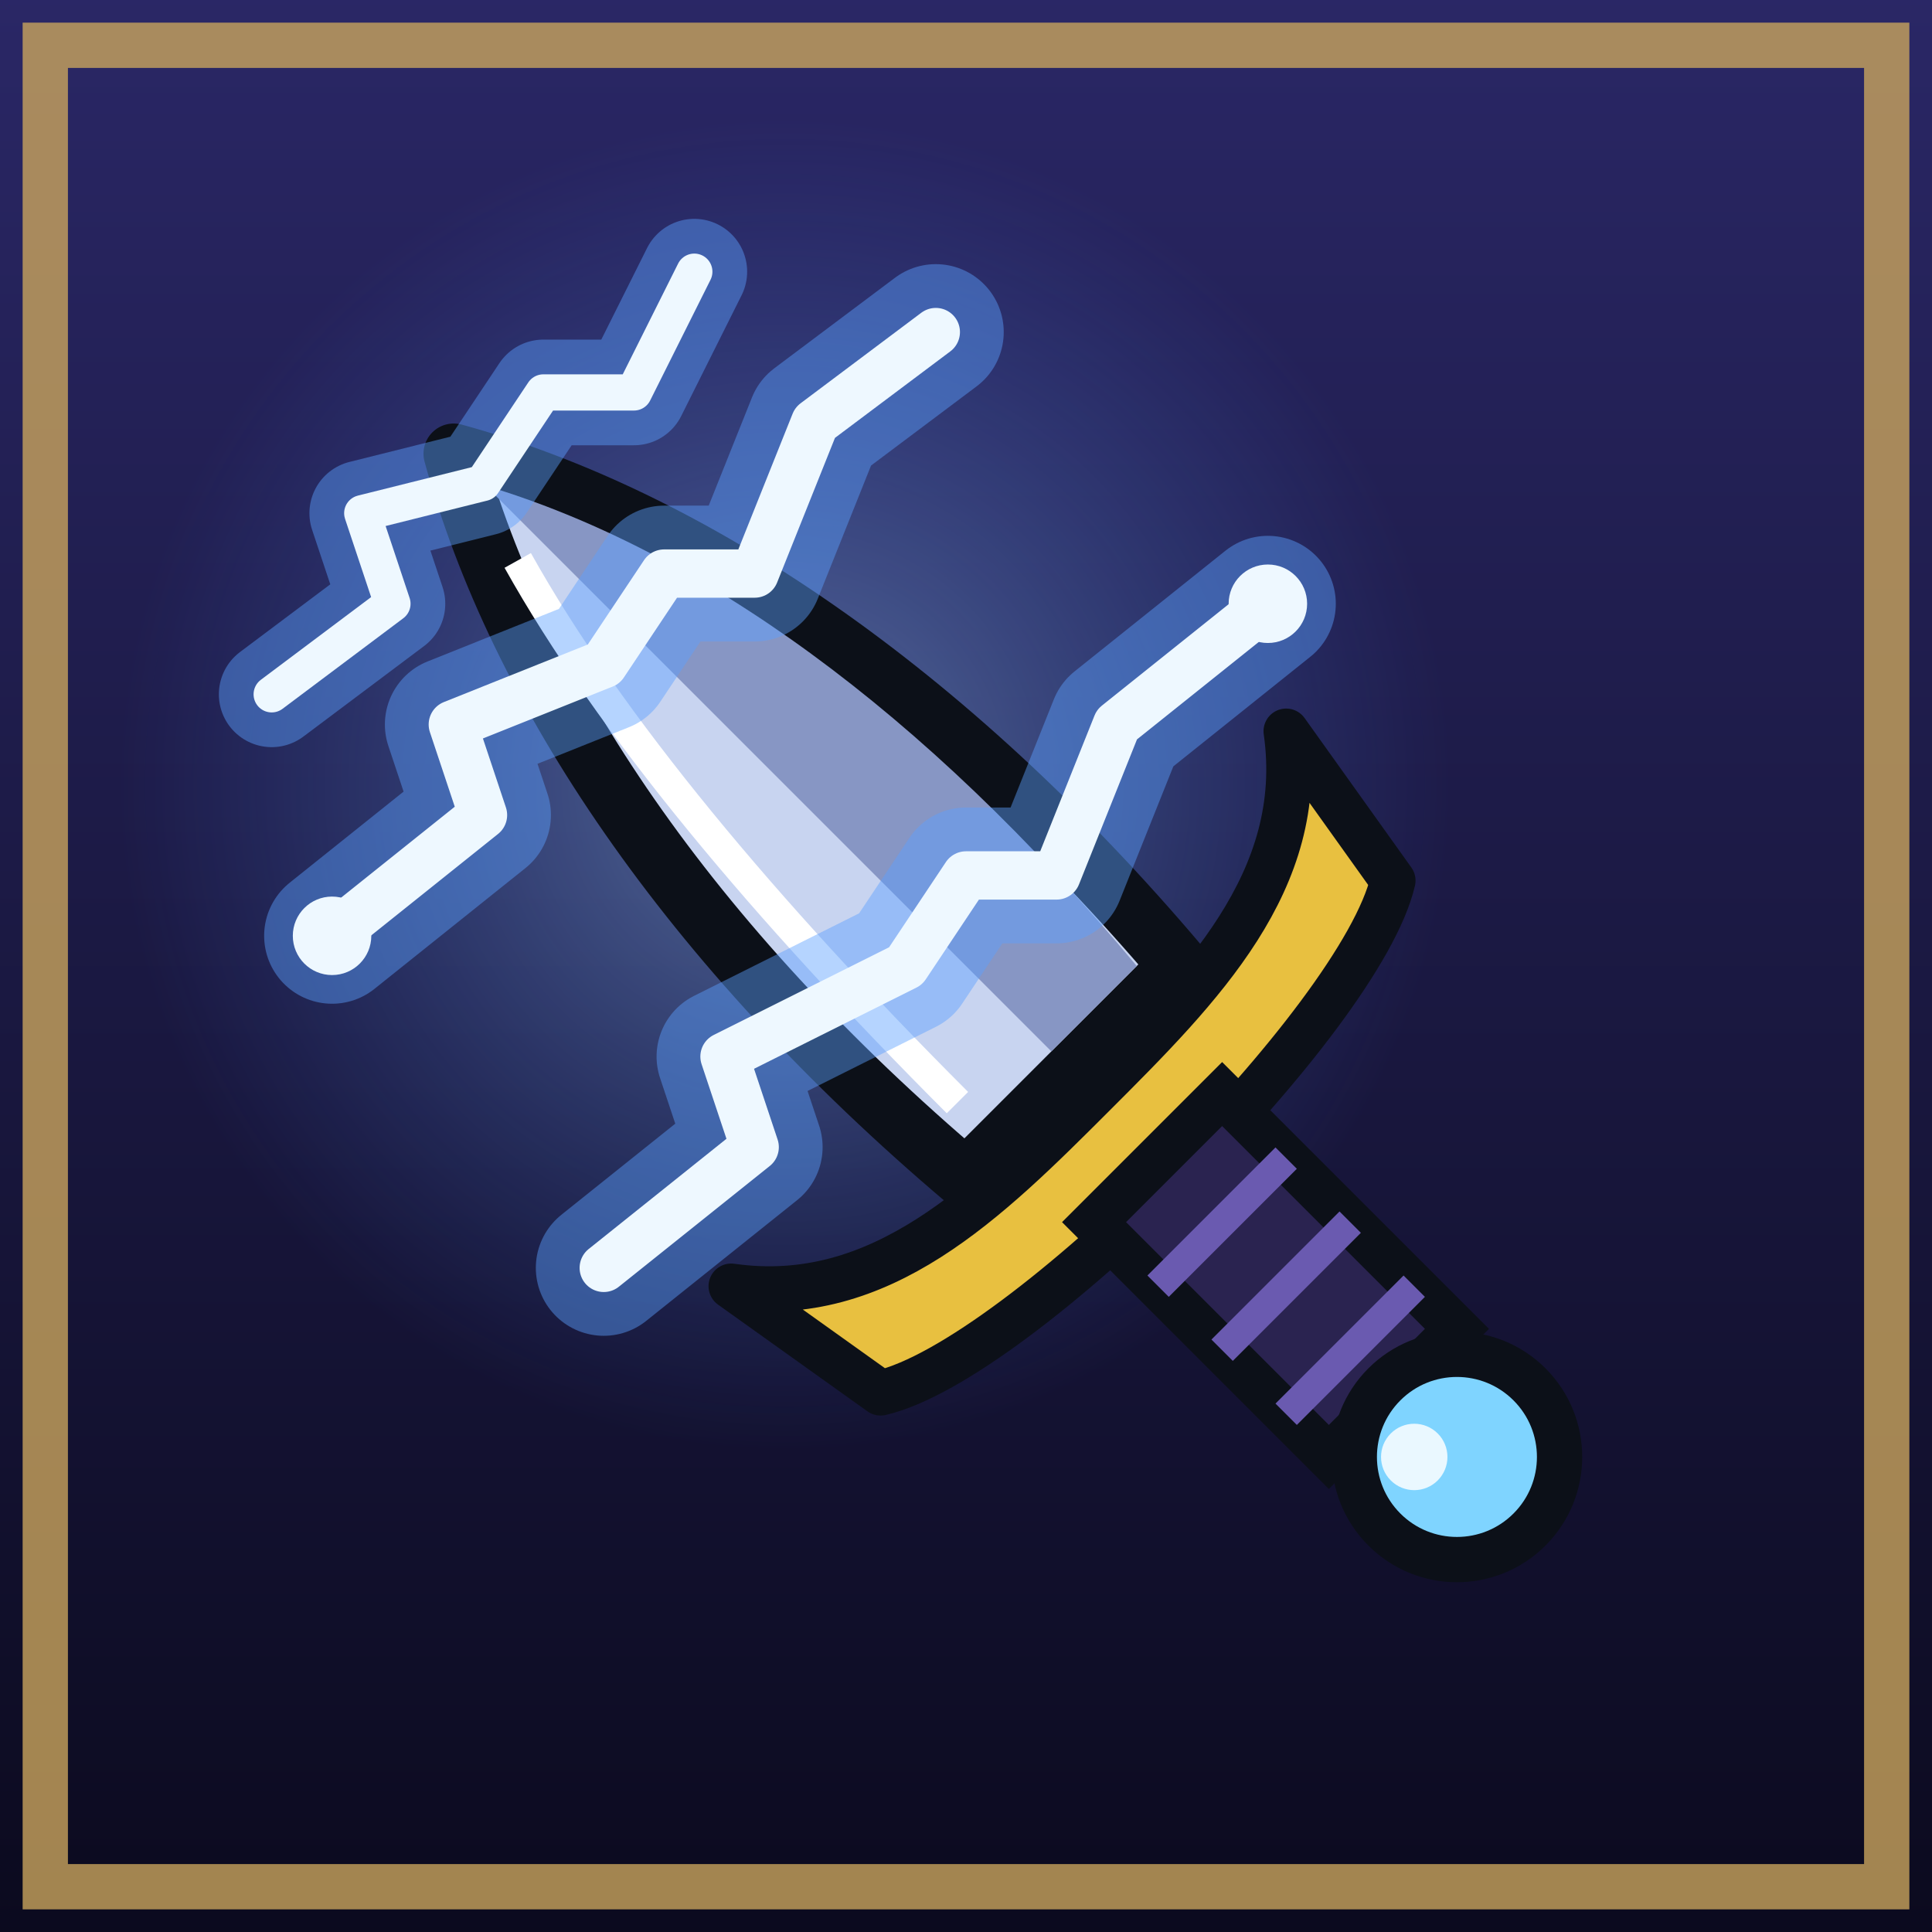
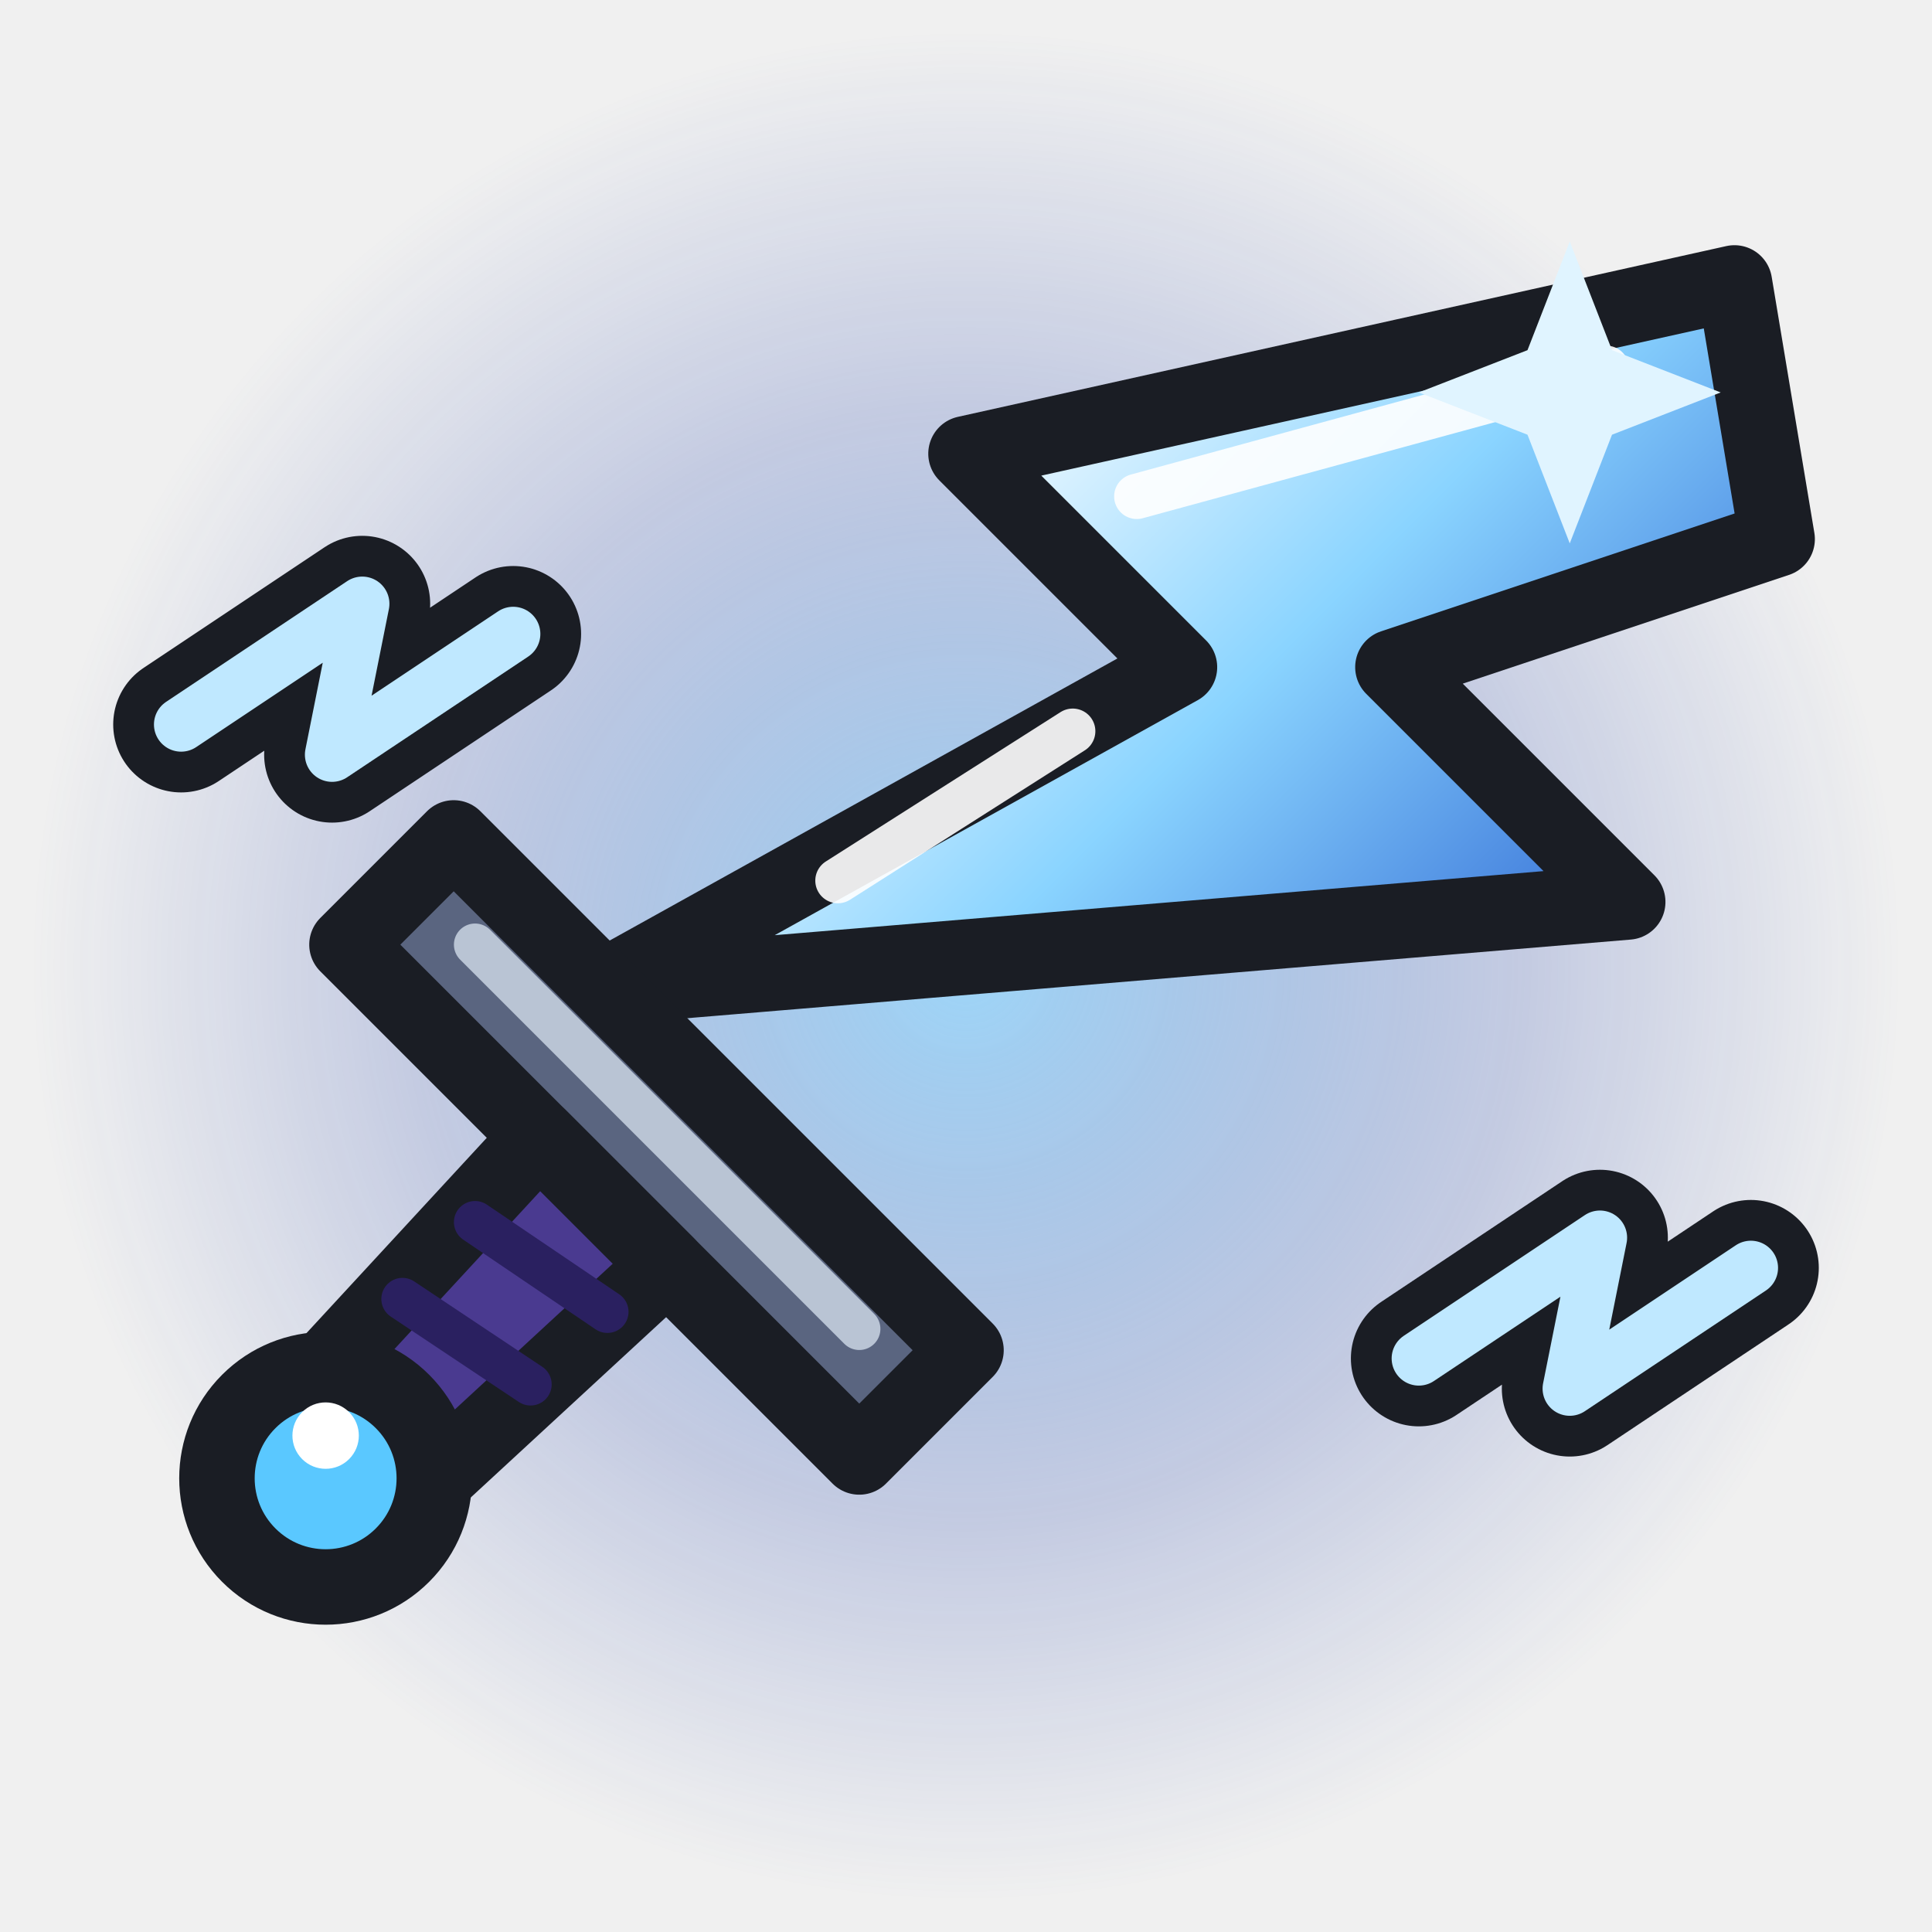
<svg xmlns="http://www.w3.org/2000/svg" width="128" height="128" viewBox="0 0 64 64">
  <defs>
-     <linearGradient id="bg" x1="0" y1="0" x2="0" y2="1">
-       <stop offset="0" stop-color="#2a2766" />
-       <stop offset="1" stop-color="#0b0a1e" />
+     <radialGradient id="aura" cx="32" cy="32" r="31" gradientUnits="userSpaceOnUse">
+       <stop offset="0" stop-color="#5ac0ff" stop-opacity="0.55" />
+       <stop offset="0.6" stop-color="#2a4ab0" stop-opacity="0.22" />
+       <stop offset="1" stop-color="#2a4ab0" stop-opacity="0" />
+     </radialGradient>
+     <linearGradient id="bolt" x1="18" y1="0" x2="46" y2="0" gradientUnits="userSpaceOnUse">
+       <stop offset="0" stop-color="#ffffff" />
+       <stop offset="0.5" stop-color="#8ad4ff" />
+       <stop offset="1" stop-color="#3a74d8" />
    </linearGradient>
-     <radialGradient id="glow">
-       <stop offset="0" stop-color="#9fd0ff" stop-opacity="0.45" />
-       <stop offset="1" stop-color="#4f8dff" stop-opacity="0" />
-     </radialGradient>
  </defs>
-   <rect width="64" height="64" fill="url(#bg)" />
-   <circle cx="26" cy="26" r="22" fill="url(#glow)" />
-   <g transform="matrix(0.7071 -0.7071 0.7071 0.7071 -13.255 32)">
-     <path d="M 32 8 C 36 15 38 25 37 37 L 27 37 C 26 25 28 15 32 8 Z" fill="#c8d4f0" stroke="#0c1018" stroke-width="2" stroke-linejoin="round" />
-     <path d="M 32 9.5 C 35.5 16 37 25 36 36 L 32 36 Z" fill="#8796c4" />
-     <path d="M 31 12 C 29.3 18 28.6 26 28.6 35" fill="none" stroke="#ffffff" stroke-width="1" />
-     <path d="M 19 34 C 22 38 27 38 32 38 C 37 38 42 38 45 34 L 44 40 C 40 42.5 24 42.5 20 40 Z" fill="#e8c040" stroke="#0c1018" stroke-width="1.5" stroke-linejoin="round" />
-     <rect x="29" y="41" width="6" height="11" fill="#2a2350" stroke="#0c1018" stroke-width="1.5" />
-     <path d="M 29 44 L 35 44 M 29 47 L 35 47 M 29 50 L 35 50" stroke="#6a5ab0" stroke-width="1" />
-     <circle cx="32" cy="55" r="3.4" fill="#7fd4ff" stroke="#0c1018" stroke-width="1.5" />
-     <circle cx="31" cy="54" r="1.1" fill="#eaf8ff" />
+   <circle cx="32" cy="32" r="31" fill="url(#aura)" />
+   <path d="M 6 24 L 12 20 L 11 25 L 17 21" fill="none" stroke="#1a1d24" stroke-width="4.5" stroke-linecap="round" stroke-linejoin="round" />
+   <path d="M 6 24 L 12 20 L 11 25 L 17 21" fill="none" stroke="#bfe8ff" stroke-width="1.8" stroke-linecap="round" stroke-linejoin="round" />
+   <path d="M 58 42 L 52 46 L 53 41 L 47 45" fill="none" stroke="#1a1d24" stroke-width="4.5" stroke-linecap="round" stroke-linejoin="round" />
+   <path d="M 58 42 L 52 46 L 53 41 L 47 45" fill="none" stroke="#bfe8ff" stroke-width="1.8" stroke-linecap="round" stroke-linejoin="round" />
+   <g transform="rotate(45 32 32)">
+     <path d="M 34 -2 L 20 20 L 30 20 L 24 41 L 46 15 L 35 15 L 41 3 Z" fill="url(#bolt)" stroke="#1a1d24" stroke-width="2.5" stroke-linejoin="round" />
+     <path d="M 33 3 L 25 17 M 29 24 L 27 33" stroke="#ffffff" stroke-width="1.5" stroke-linecap="round" opacity="0.9" />
+     <path d="M 17 41 L 41 41 L 41 46 L 17 46 Z" fill="#5a6580" stroke="#1a1d24" stroke-width="2.5" stroke-linejoin="round" />
+     <path d="M 20 43 L 38 43" stroke="#b9c4d4" stroke-width="1.4" stroke-linecap="round" />
+     <path d="M 26 46 L 32 46 L 31.6 56 L 26.4 56 Z" fill="#4a3a90" stroke="#1a1d24" stroke-width="2.5" stroke-linejoin="round" />
+     <path d="M 26.5 49.5 L 31.7 48.5 M 26.6 53 L 31.6 52" stroke="#2a2060" stroke-width="1.4" stroke-linecap="round" />
+     <circle cx="29" cy="59" r="3.6" fill="#5ac8ff" stroke="#1a1d24" stroke-width="2.5" />
+     <circle cx="28" cy="58" r="1.1" fill="#ffffff" />
  </g>
-   <polyline points="9,23 13,20 12,17 16,16 18,13 21,13 23,9" fill="none" stroke="#5aa0ff" stroke-width="3.5" stroke-linejoin="round" stroke-linecap="round" opacity="0.45" />
-   <polyline points="9,23 13,20 12,17 16,16 18,13 21,13 23,9" fill="none" stroke="#eef8ff" stroke-width="1.2" stroke-linejoin="round" stroke-linecap="round" />
-   <polyline points="11,31 16,27 15,24 20,22 22,19 25,19 27,14 31,11" fill="none" stroke="#5aa0ff" stroke-width="4.5" stroke-linejoin="round" stroke-linecap="round" opacity="0.45" />
-   <polyline points="11,31 16,27 15,24 20,22 22,19 25,19 27,14 31,11" fill="none" stroke="#eef8ff" stroke-width="1.6" stroke-linejoin="round" stroke-linecap="round" />
-   <polyline points="20,42 25,38 24,35 30,32 32,29 35,29 37,24 42,20" fill="none" stroke="#5aa0ff" stroke-width="4.5" stroke-linejoin="round" stroke-linecap="round" opacity="0.45" />
-   <polyline points="20,42 25,38 24,35 30,32 32,29 35,29 37,24 42,20" fill="none" stroke="#eef8ff" stroke-width="1.6" stroke-linejoin="round" stroke-linecap="round" />
-   <circle cx="11" cy="31" r="1.3" fill="#eef8ff" />
-   <circle cx="42" cy="20" r="1.3" fill="#eef8ff" />
-   <rect x="1.5" y="1.5" width="61" height="61" fill="none" stroke="#c9a45c" stroke-width="1.5" opacity="0.8" />
+   <path d="M 52 12 L 53.4 15.6 L 57 17 L 53.4 18.4 L 52 22 L 50.6 18.4 L 47 17 L 50.6 15.6 Z" fill="#e0f4ff" transform="translate(0 -4)" />
</svg>
